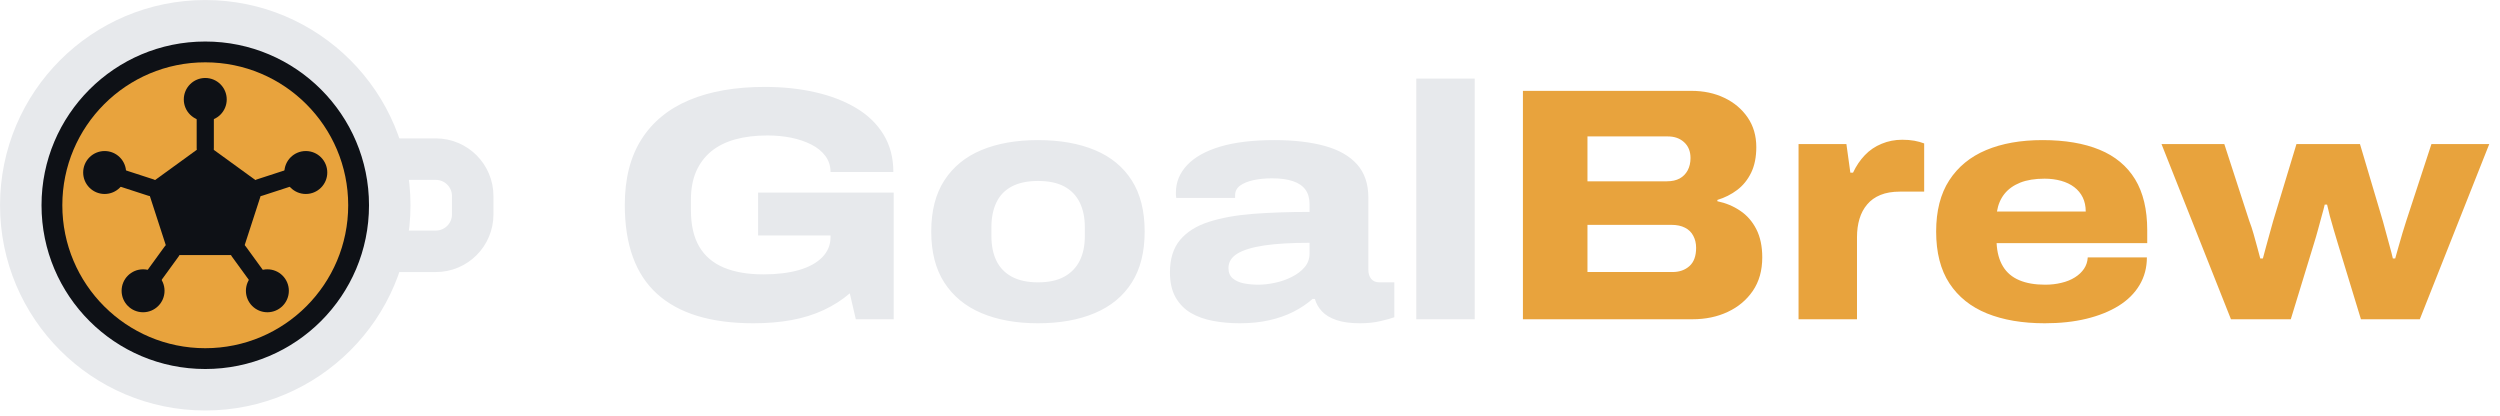
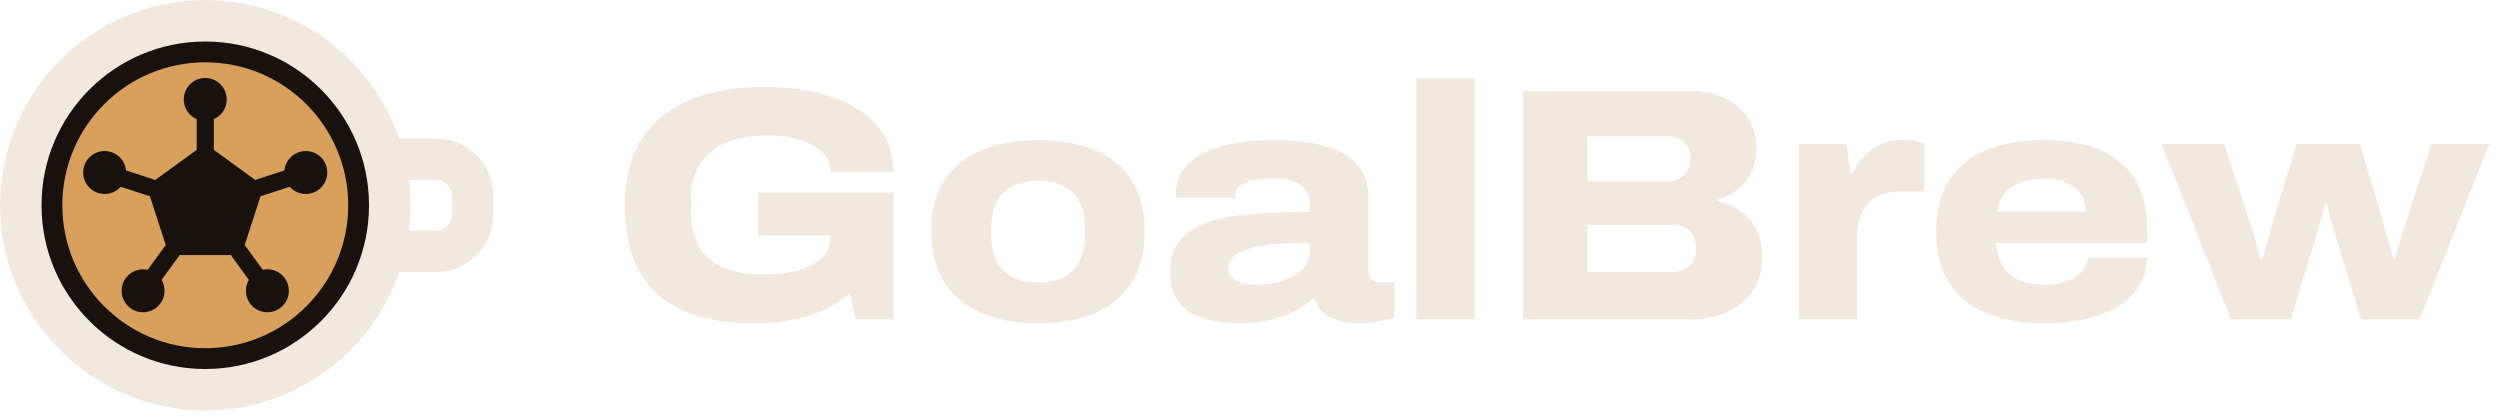
<svg xmlns="http://www.w3.org/2000/svg" viewBox="0 0 361 60" width="361" height="60" role="img" aria-labelledby="gb-title">
  <g id="mark">
-     <path d="M54.78 22.98H62.93A5.33 5.33 0 0 1 68.26 28.3V30.97A5.33 5.33 0 0 1 62.93 36.29H54.78" fill="none" stroke="#E7E9EC" stroke-width="5.99" stroke-linejoin="round" />
-     <circle cx="29.64" cy="29.64" r="26.64" fill="#0E1116" stroke="#E7E9EC" stroke-width="5.99" />
-     <circle cx="29.64" cy="29.64" r="20.64" fill="#E8A33D" />
-     <g fill="#0E1116">
-       <path d="M29.64 21.38L37.49 27.08L34.49 36.32L24.78 36.32L21.78 27.08Z" stroke="#0E1116" stroke-width="1.03" stroke-linejoin="round" />
-       <path d="M29.64 21.38L29.64 14.36M37.49 27.08L44.16 24.91M34.49 36.32L38.61 41.99M24.78 36.32L20.66 41.99M21.78 27.08L15.11 24.91" fill="none" stroke="#0E1116" stroke-width="2.48" stroke-linecap="round" />
+     <path d="M54.78 22.98H62.93A5.33 5.33 0 0 1 68.26 28.3V30.97A5.33 5.33 0 0 1 62.93 36.29H54.78" fill="none" stroke="#F1E9DF" stroke-width="5.99" stroke-linejoin="round" />
+     <circle cx="29.64" cy="29.64" r="26.64" fill="#17120E" stroke="#F1E9DF" stroke-width="5.99" />
+     <circle cx="29.64" cy="29.64" r="20.64" fill="#D9A05B" />
+     <g fill="#17120E">
+       <path d="M29.64 21.38L37.49 27.08L34.49 36.32L24.78 36.32L21.78 27.08Z" stroke="#17120E" stroke-width="1.03" stroke-linejoin="round" />
+       <path d="M29.64 21.38L29.64 14.36M37.49 27.08L44.16 24.91M34.49 36.32L38.61 41.99M24.78 36.32L20.66 41.99M21.78 27.08L15.11 24.91" fill="none" stroke="#17120E" stroke-width="2.48" stroke-linecap="round" />
      <circle cx="29.64" cy="14.36" r="3.1" />
      <circle cx="44.16" cy="24.91" r="3.1" />
      <circle cx="38.61" cy="41.99" r="3.1" />
      <circle cx="20.66" cy="41.99" r="3.1" />
      <circle cx="15.11" cy="24.91" r="3.1" />
    </g>
  </g>
  <g id="wordmark">
-     <path fill="#E7E9EC" d="M108.79 46.68Q99.58 46.68 94.9 42.45Q90.22 38.23 90.22 29.59Q90.22 23.92 92.62 20.13Q95.02 16.34 99.55 14.44Q104.09 12.55 110.43 12.55Q114.36 12.55 117.72 13.32Q121.08 14.08 123.63 15.6Q126.17 17.11 127.59 19.44Q129 21.76 129 24.84H119.93Q119.93 23.54 119.19 22.53Q118.44 21.52 117.17 20.88Q115.9 20.23 114.27 19.89Q112.63 19.56 110.81 19.56Q108.22 19.56 106.15 20.13Q104.09 20.71 102.67 21.88Q101.26 23.06 100.51 24.79Q99.77 26.52 99.77 28.82V30.36Q99.77 33.57 100.97 35.61Q102.17 37.65 104.52 38.64Q106.87 39.62 110.23 39.62Q113.16 39.62 115.35 39Q117.53 38.37 118.73 37.15Q119.93 35.92 119.93 34.24V34H109.47V27.81H129.05V46.1H123.58L122.71 42.36Q121.03 43.8 118.92 44.78Q116.81 45.76 114.29 46.22Q111.77 46.68 108.79 46.68ZM149.88 46.68Q145.18 46.68 141.72 45.21Q138.27 43.75 136.37 40.82Q134.47 37.89 134.47 33.43Q134.47 28.96 136.37 26.04Q138.27 23.11 141.72 21.67Q145.18 20.23 149.88 20.23Q154.63 20.23 158.09 21.67Q161.55 23.11 163.42 26.04Q165.29 28.96 165.29 33.43Q165.29 37.89 163.42 40.82Q161.55 43.75 158.09 45.21Q154.63 46.68 149.88 46.68ZM149.88 40.77Q152.19 40.77 153.67 39.96Q155.16 39.14 155.91 37.65Q156.65 36.16 156.65 34.1V32.8Q156.65 30.74 155.91 29.23Q155.16 27.72 153.67 26.92Q152.19 26.13 149.88 26.13Q147.63 26.13 146.11 26.92Q144.6 27.72 143.88 29.23Q143.16 30.74 143.16 32.8V34.1Q143.16 36.16 143.88 37.65Q144.6 39.14 146.11 39.96Q147.63 40.77 149.88 40.77ZM179.02 46.68Q177 46.68 175.18 46.34Q173.35 46 171.96 45.19Q170.57 44.37 169.75 42.93Q168.94 41.49 168.94 39.33Q168.94 36.4 170.4 34.65Q171.87 32.9 174.55 32.04Q177.24 31.17 180.94 30.88Q184.63 30.6 189.1 30.6V29.49Q189.1 28.2 188.5 27.38Q187.9 26.56 186.7 26.16Q185.5 25.75 183.67 25.75Q182.23 25.75 181.01 26.01Q179.79 26.28 179.07 26.8Q178.35 27.33 178.35 28.2V28.58H169.85Q169.8 28.34 169.8 28.17Q169.8 28 169.8 27.81Q169.8 25.56 171.43 23.83Q173.07 22.1 176.23 21.16Q179.4 20.23 184.01 20.23Q188.23 20.23 191.28 21.07Q194.33 21.91 195.96 23.73Q197.59 25.56 197.59 28.53V38.95Q197.59 39.76 198 40.27Q198.41 40.77 199.18 40.77H201.34V45.81Q200.71 46.05 199.37 46.36Q198.03 46.68 196.39 46.68Q194.33 46.68 192.99 46.22Q191.64 45.76 190.9 44.97Q190.15 44.18 189.87 43.17H189.53Q188.33 44.23 186.77 45.02Q185.21 45.81 183.29 46.24Q181.37 46.68 179.02 46.68ZM181.71 41.11Q182.81 41.11 184.08 40.84Q185.35 40.58 186.51 40Q187.66 39.43 188.38 38.59Q189.1 37.75 189.1 36.6V35.06Q185.16 35.06 182.57 35.44Q179.98 35.83 178.68 36.62Q177.39 37.41 177.39 38.71Q177.39 39.67 178.01 40.2Q178.63 40.72 179.62 40.92Q180.6 41.11 181.71 41.11ZM204.51 46.1V11.35H212.95V46.1Z" />
-     <path fill="#E8A33D" d="M219.91 46.1V13.12H244.25Q246.89 13.12 249 14.13Q251.11 15.14 252.36 16.96Q253.61 18.79 253.61 21.24Q253.61 23.4 252.87 24.93Q252.12 26.47 250.85 27.43Q249.58 28.39 247.99 28.87V29.06Q249.82 29.44 251.28 30.43Q252.75 31.41 253.61 33.09Q254.47 34.77 254.47 37.17Q254.47 40 253.11 42Q251.74 43.99 249.48 45.04Q247.23 46.1 244.39 46.1ZM229.23 39.28H241.51Q243 39.28 243.96 38.42Q244.92 37.56 244.92 35.78Q244.92 34.82 244.51 34.05Q244.11 33.28 243.31 32.88Q242.52 32.47 241.37 32.47H229.23ZM229.23 26.18H240.7Q241.8 26.18 242.55 25.77Q243.29 25.36 243.7 24.6Q244.11 23.83 244.11 22.82Q244.11 21.38 243.19 20.54Q242.28 19.7 240.84 19.7H229.23ZM259.71 46.1V20.8H266.62L267.19 24.93H267.58Q268.25 23.49 269.28 22.41Q270.31 21.33 271.71 20.76Q273.1 20.18 274.68 20.18Q275.64 20.18 276.43 20.32Q277.23 20.47 277.85 20.71V27.67H274.35Q272.71 27.67 271.54 28.15Q270.36 28.63 269.62 29.52Q268.87 30.4 268.51 31.6Q268.15 32.8 268.15 34.24V46.1ZM295.27 46.68Q290.43 46.68 286.92 45.26Q283.42 43.84 281.5 40.92Q279.58 37.99 279.58 33.43Q279.58 28.96 281.47 26.04Q283.37 23.11 286.8 21.67Q290.23 20.23 294.94 20.23Q299.79 20.23 303.17 21.62Q306.55 23.01 308.31 25.89Q310.06 28.77 310.06 33.24V35.11H288.31Q288.41 37.12 289.23 38.47Q290.04 39.81 291.58 40.46Q293.11 41.11 295.32 41.11Q296.57 41.11 297.67 40.84Q298.78 40.58 299.62 40.05Q300.46 39.52 300.94 38.8Q301.42 38.08 301.47 37.17H310.01Q310.01 39.38 308.95 41.16Q307.9 42.93 305.93 44.16Q303.96 45.38 301.27 46.03Q298.59 46.68 295.27 46.68ZM288.36 30.55H301.18Q301.18 29.4 300.75 28.51Q300.31 27.62 299.52 27.02Q298.73 26.42 297.63 26.11Q296.52 25.8 295.23 25.8Q293.16 25.8 291.72 26.37Q290.28 26.95 289.44 28Q288.6 29.06 288.36 30.55ZM322.15 46.1 312.12 20.8H321.19L324.79 31.89Q325.13 32.76 325.42 33.79Q325.71 34.82 325.97 35.78Q326.23 36.74 326.38 37.32H326.76Q326.95 36.55 327.22 35.61Q327.48 34.68 327.75 33.69Q328.01 32.71 328.25 31.89L331.61 20.8H340.78L344.09 31.94Q344.23 32.47 344.5 33.45Q344.76 34.44 345.05 35.47Q345.34 36.5 345.53 37.32H345.87Q346.06 36.6 346.35 35.61Q346.63 34.63 346.92 33.64Q347.21 32.66 347.45 31.94L351.1 20.8H359.45L349.42 46.1H340.92L337.61 35.25Q337.32 34.29 337.01 33.24Q336.7 32.18 336.43 31.2Q336.17 30.21 336.03 29.54H335.69Q335.55 30.16 335.28 31.1Q335.02 32.04 334.73 33.12Q334.44 34.2 334.11 35.25L330.79 46.1Z" />
+     <path fill="#F1E9DF" d="M108.79 46.68Q99.58 46.68 94.9 42.45Q90.22 38.23 90.22 29.59Q90.22 23.92 92.62 20.13Q95.02 16.34 99.55 14.44Q104.09 12.55 110.43 12.55Q114.36 12.55 117.72 13.32Q121.08 14.08 123.63 15.6Q126.17 17.11 127.59 19.44Q129 21.76 129 24.84H119.93Q119.93 23.54 119.19 22.53Q118.44 21.52 117.17 20.88Q115.9 20.23 114.27 19.89Q112.63 19.56 110.81 19.56Q108.22 19.56 106.15 20.13Q104.09 20.71 102.67 21.88Q101.26 23.06 100.51 24.79Q99.77 26.52 99.77 28.82V30.36Q99.77 33.57 100.97 35.61Q102.17 37.65 104.52 38.64Q106.87 39.62 110.23 39.62Q113.16 39.62 115.35 39Q117.53 38.37 118.73 37.15Q119.93 35.92 119.93 34.24V34H109.47V27.81H129.05V46.1H123.58L122.71 42.36Q121.03 43.8 118.92 44.78Q116.81 45.76 114.29 46.22Q111.77 46.68 108.79 46.68ZM149.88 46.68Q145.18 46.68 141.72 45.21Q138.27 43.75 136.37 40.82Q134.47 37.89 134.47 33.43Q134.47 28.96 136.37 26.04Q138.27 23.11 141.72 21.67Q145.18 20.23 149.88 20.23Q154.63 20.23 158.09 21.67Q161.55 23.11 163.42 26.04Q165.29 28.96 165.29 33.43Q165.29 37.89 163.42 40.82Q161.55 43.75 158.09 45.21Q154.63 46.68 149.88 46.68ZM149.88 40.77Q152.19 40.77 153.67 39.96Q155.16 39.14 155.91 37.65Q156.65 36.16 156.65 34.1V32.8Q156.65 30.74 155.91 29.23Q155.16 27.72 153.67 26.92Q152.19 26.13 149.88 26.13Q147.63 26.13 146.11 26.92Q144.6 27.72 143.88 29.23Q143.16 30.74 143.16 32.8V34.1Q143.16 36.16 143.88 37.65Q144.6 39.14 146.11 39.96Q147.63 40.77 149.88 40.77ZM179.02 46.68Q177 46.68 175.18 46.34Q173.35 46 171.96 45.19Q170.57 44.37 169.75 42.93Q168.94 41.49 168.94 39.33Q168.94 36.4 170.4 34.65Q171.87 32.9 174.55 32.04Q177.24 31.17 180.94 30.88Q184.63 30.6 189.1 30.6V29.49Q189.1 28.2 188.5 27.38Q187.9 26.56 186.7 26.16Q185.5 25.75 183.67 25.75Q182.23 25.75 181.01 26.01Q179.79 26.28 179.07 26.8Q178.35 27.33 178.35 28.2V28.58H169.85Q169.8 28.34 169.8 28.17Q169.8 28 169.8 27.81Q169.8 25.56 171.43 23.83Q173.07 22.1 176.23 21.16Q179.4 20.23 184.01 20.23Q188.23 20.23 191.28 21.07Q194.33 21.91 195.96 23.73Q197.59 25.56 197.59 28.53V38.95Q197.59 39.76 198 40.27Q198.41 40.77 199.18 40.77H201.34V45.81Q200.71 46.05 199.37 46.36Q198.03 46.68 196.39 46.68Q194.33 46.68 192.99 46.22Q191.64 45.76 190.9 44.97Q190.15 44.18 189.87 43.17H189.53Q188.33 44.23 186.77 45.02Q185.21 45.81 183.29 46.24Q181.37 46.68 179.02 46.68ZM181.71 41.11Q182.81 41.11 184.08 40.84Q185.35 40.58 186.51 40Q187.66 39.43 188.38 38.59Q189.1 37.75 189.1 36.6V35.06Q185.16 35.06 182.57 35.44Q179.98 35.83 178.68 36.62Q177.39 37.41 177.39 38.71Q177.39 39.67 178.01 40.2Q178.63 40.72 179.62 40.92Q180.6 41.11 181.71 41.11ZM204.51 46.1V11.35H212.95V46.1Z" />
+     <path fill="#F1E9DF" d="M219.91 46.1V13.12H244.25Q246.89 13.12 249 14.13Q251.11 15.14 252.36 16.96Q253.61 18.79 253.61 21.24Q253.61 23.4 252.87 24.93Q252.12 26.47 250.85 27.43Q249.58 28.39 247.99 28.87V29.06Q249.82 29.44 251.28 30.43Q252.75 31.41 253.61 33.09Q254.47 34.77 254.47 37.17Q254.47 40 253.11 42Q251.74 43.99 249.48 45.04Q247.23 46.1 244.39 46.1ZM229.23 39.28H241.51Q243 39.28 243.96 38.42Q244.92 37.56 244.92 35.78Q244.92 34.82 244.51 34.05Q244.11 33.28 243.31 32.88Q242.52 32.47 241.37 32.47H229.23ZM229.23 26.18H240.7Q241.8 26.18 242.55 25.77Q243.29 25.36 243.7 24.6Q244.11 23.83 244.11 22.82Q244.11 21.38 243.19 20.54Q242.28 19.7 240.84 19.7H229.23ZM259.71 46.1V20.8H266.62L267.19 24.93H267.58Q268.25 23.49 269.28 22.41Q270.31 21.33 271.71 20.76Q273.1 20.18 274.68 20.18Q275.64 20.18 276.43 20.32Q277.23 20.47 277.85 20.71V27.67H274.35Q272.71 27.67 271.54 28.15Q270.36 28.63 269.62 29.52Q268.87 30.4 268.51 31.6Q268.15 32.8 268.15 34.24V46.1ZM295.27 46.68Q290.43 46.68 286.92 45.26Q283.42 43.84 281.5 40.92Q279.58 37.99 279.58 33.43Q279.58 28.96 281.47 26.04Q283.37 23.11 286.8 21.67Q290.23 20.23 294.94 20.23Q299.79 20.23 303.17 21.62Q306.55 23.01 308.31 25.89Q310.06 28.77 310.06 33.24V35.11H288.31Q288.41 37.12 289.23 38.47Q290.04 39.81 291.58 40.46Q293.11 41.11 295.32 41.11Q296.57 41.11 297.67 40.84Q298.78 40.58 299.62 40.05Q300.46 39.52 300.94 38.8Q301.42 38.08 301.47 37.17H310.01Q310.01 39.38 308.95 41.16Q307.9 42.93 305.93 44.16Q303.96 45.38 301.27 46.03Q298.59 46.68 295.27 46.68ZM288.36 30.55H301.18Q301.18 29.4 300.75 28.51Q300.31 27.62 299.52 27.02Q298.73 26.42 297.63 26.11Q296.52 25.8 295.23 25.8Q293.16 25.8 291.72 26.37Q290.28 26.95 289.44 28Q288.6 29.06 288.36 30.55ZM322.15 46.1 312.12 20.8H321.19L324.79 31.89Q325.13 32.76 325.42 33.79Q325.71 34.82 325.97 35.78Q326.23 36.74 326.38 37.32H326.76Q326.95 36.55 327.22 35.61Q327.48 34.68 327.75 33.69Q328.01 32.71 328.25 31.89L331.61 20.8H340.78L344.09 31.94Q344.23 32.47 344.5 33.45Q344.76 34.44 345.05 35.47Q345.34 36.5 345.53 37.32H345.87Q346.06 36.6 346.35 35.61Q346.63 34.63 346.92 33.64Q347.21 32.66 347.45 31.94L351.1 20.8H359.45L349.42 46.1H340.92L337.61 35.25Q337.32 34.29 337.01 33.24Q336.7 32.18 336.43 31.2Q336.17 30.21 336.03 29.54H335.69Q335.55 30.16 335.28 31.1Q335.02 32.04 334.73 33.12Q334.44 34.2 334.11 35.25L330.79 46.1Z" />
  </g>
</svg>
